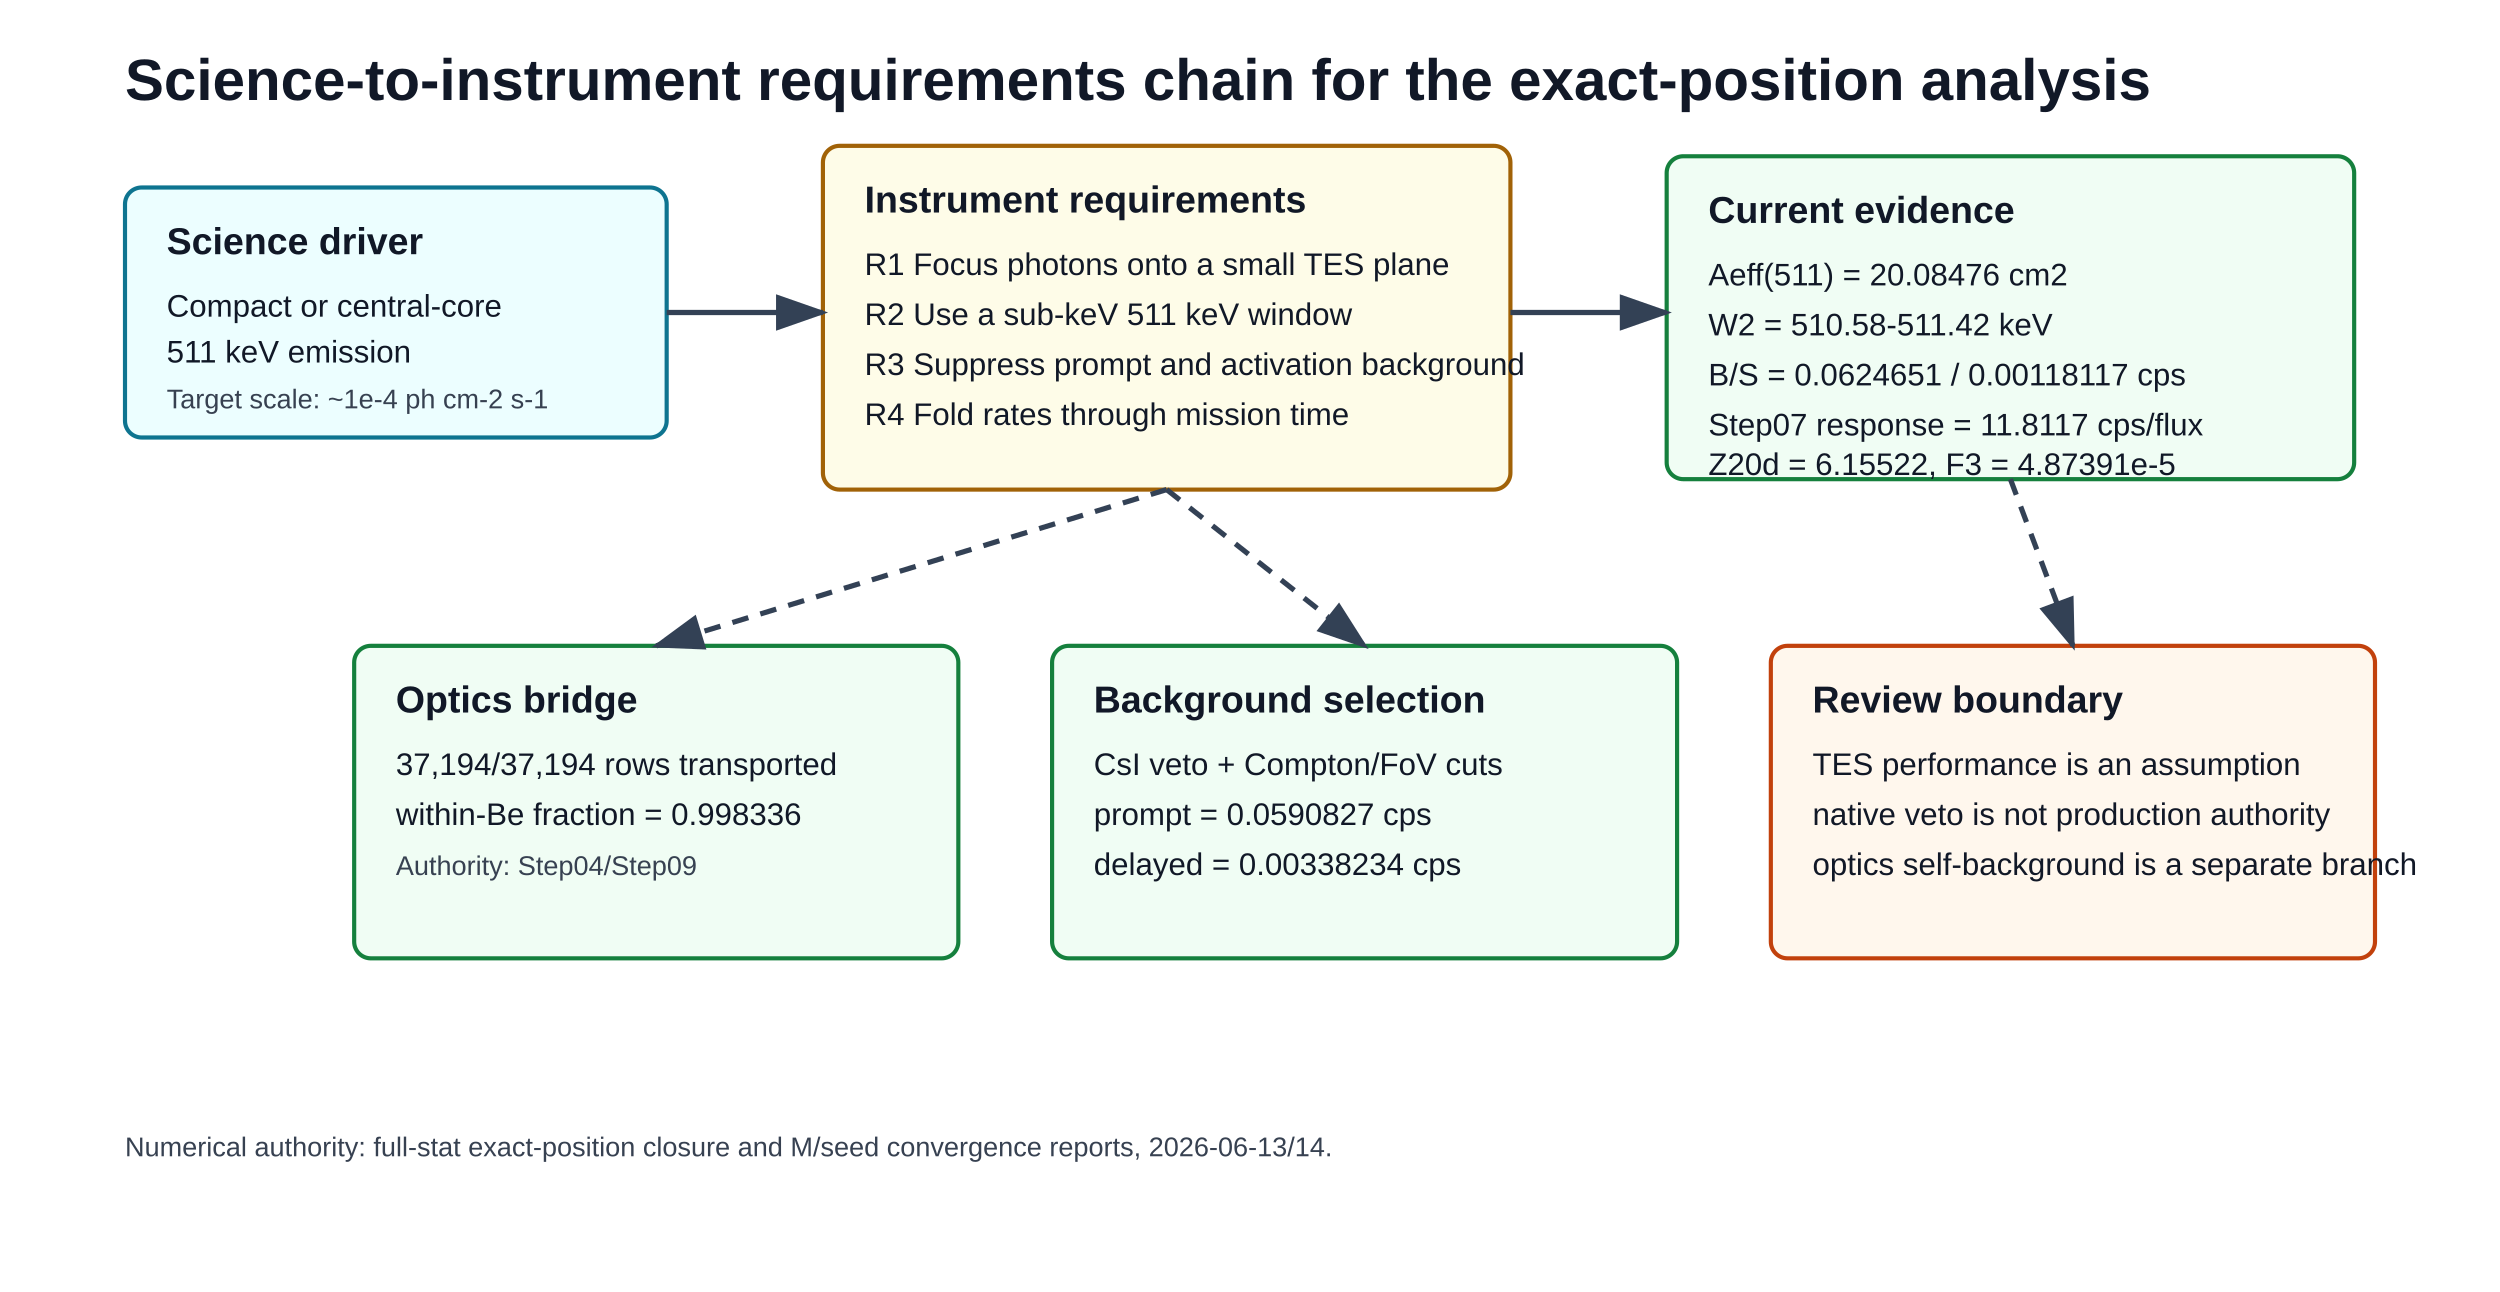
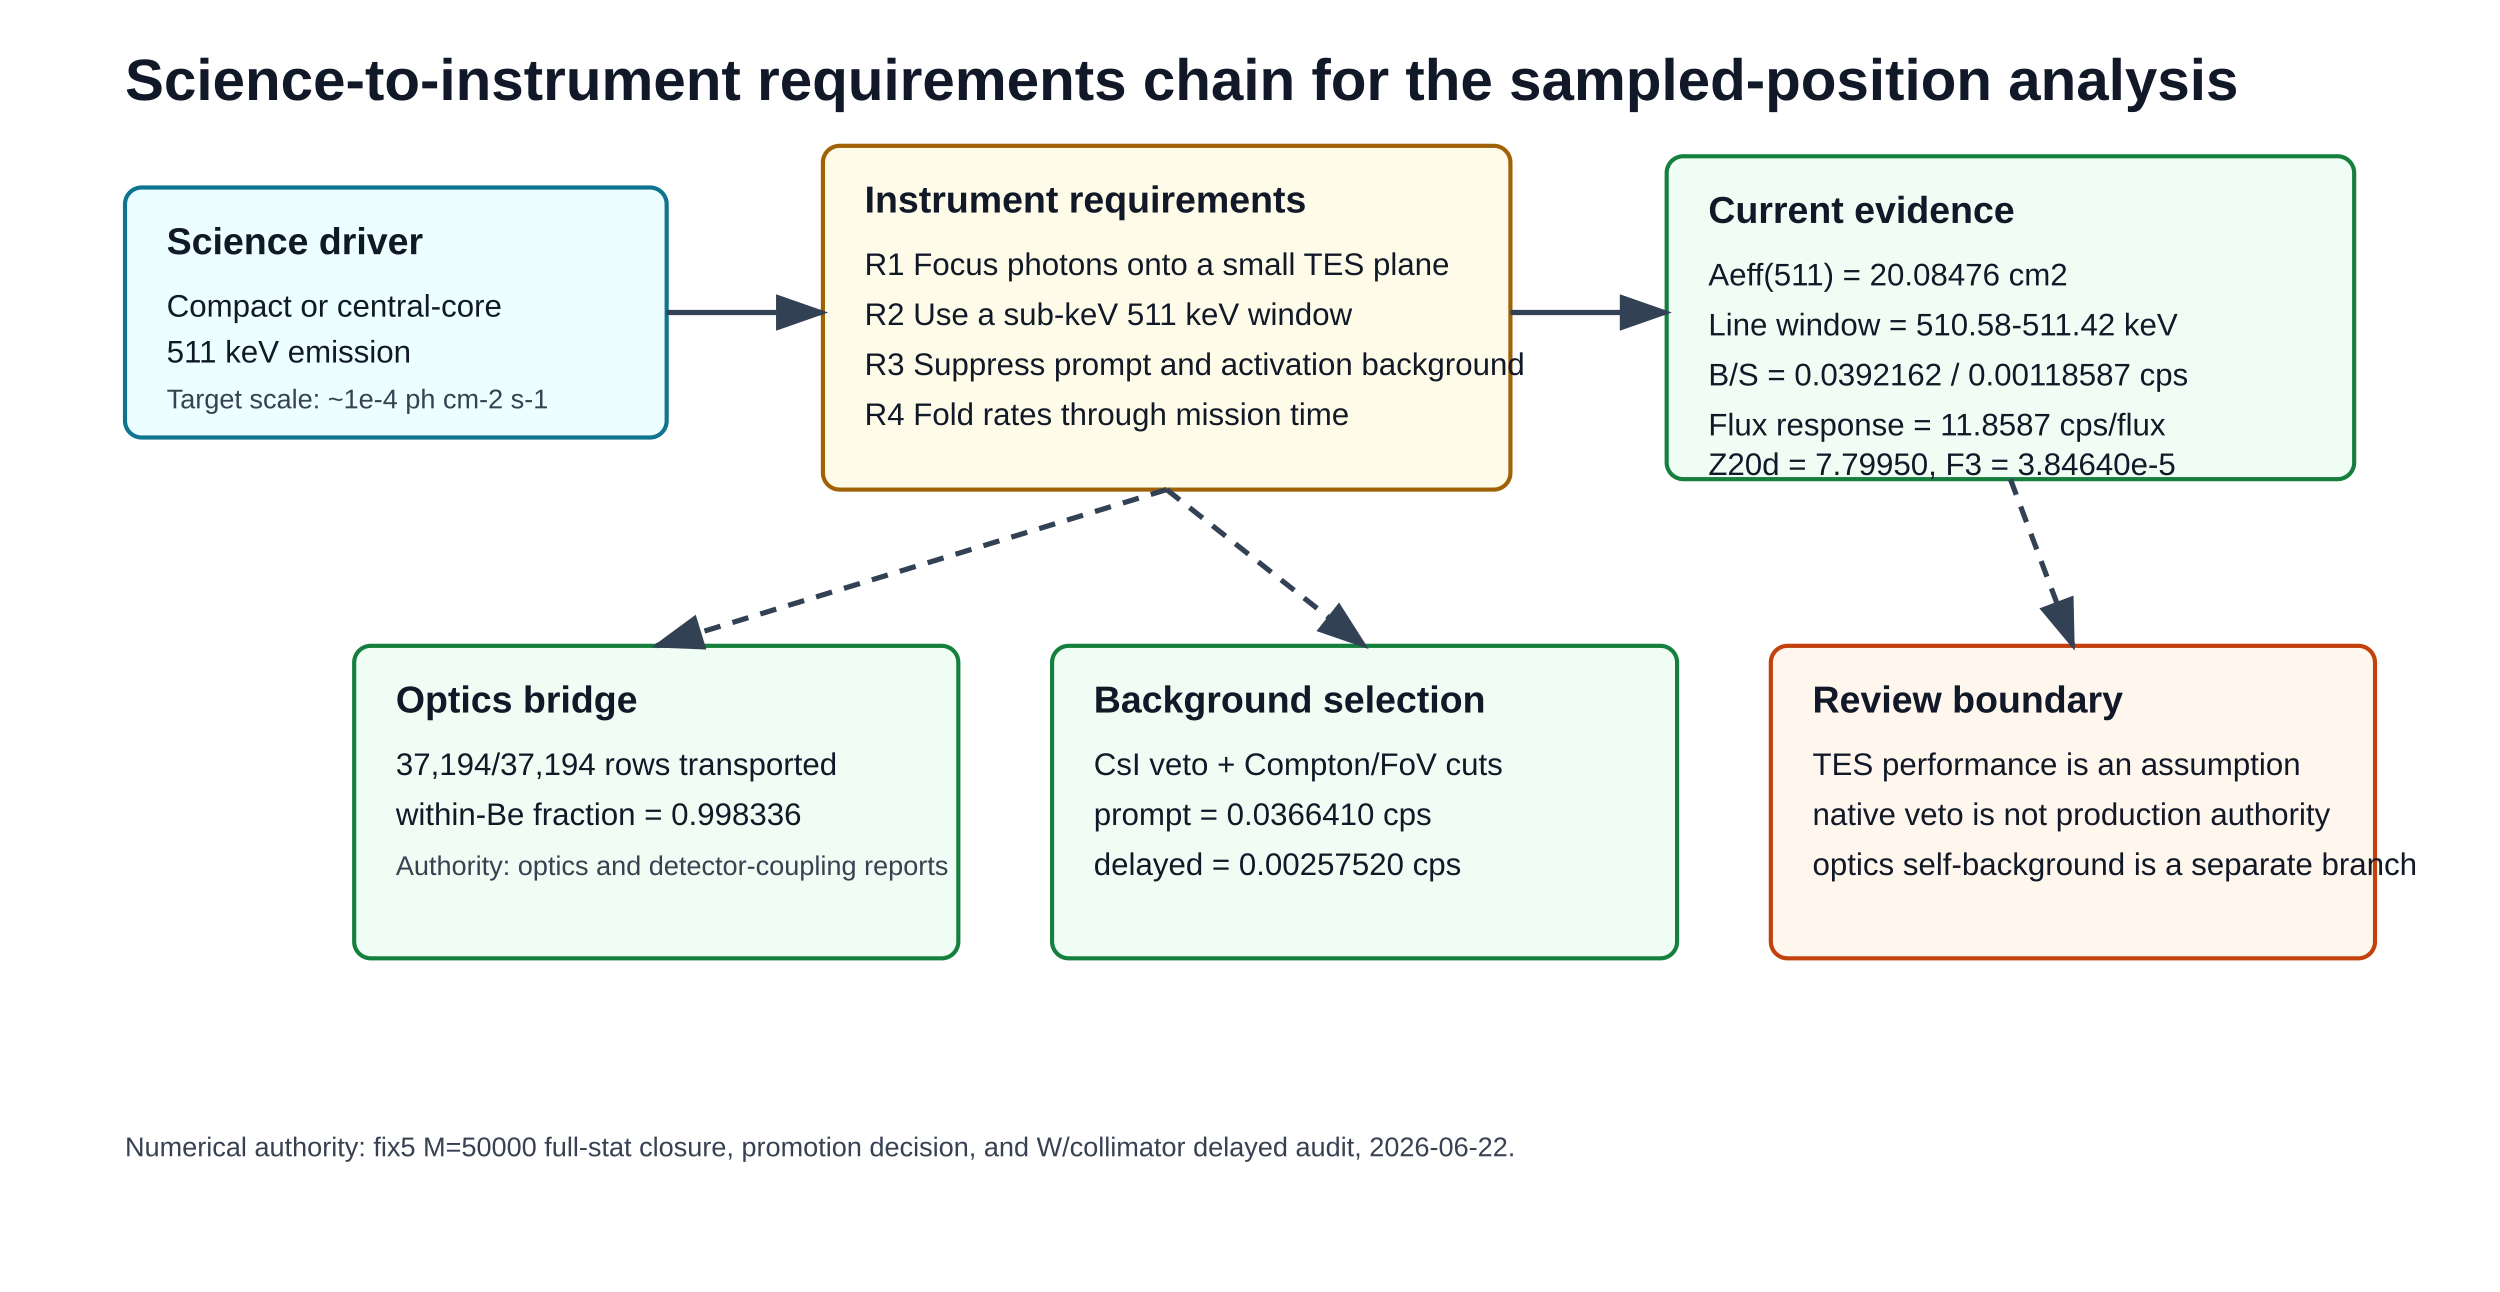
<svg xmlns="http://www.w3.org/2000/svg" width="1200" height="620" viewBox="0 0 1200 620">
  <defs>
    <style>
      .title { font: 700 28px Arial, sans-serif; fill: #111827; }
      .label { font: 600 18px Arial, sans-serif; fill: #111827; }
      .body { font: 15px Arial, sans-serif; fill: #111827; }
      .small { font: 13px Arial, sans-serif; fill: #374151; }
      .box { fill: #f8fafc; stroke: #334155; stroke-width: 2; rx: 8; }
      .driver { fill: #ecfeff; stroke: #0e7490; }
      .req { fill: #fefce8; stroke: #a16207; }
      .evidence { fill: #f0fdf4; stroke: #15803d; }
      .review { fill: #fff7ed; stroke: #c2410c; }
      .arrow { stroke: #334155; stroke-width: 2.5; fill: none; marker-end: url(#arrowhead); }
      .dash { stroke-dasharray: 8 6; }
    </style>
    <marker id="arrowhead" markerWidth="10" markerHeight="7" refX="9" refY="3.5" orient="auto">
      <polygon points="0 0, 10 3.5, 0 7" fill="#334155" />
    </marker>
  </defs>
-   <text x="60" y="48" class="title">Science-to-instrument requirements chain for the exact-position analysis</text>
+   <text x="60" y="48" class="title">Science-to-instrument requirements chain for the sampled-position analysis</text>
  <rect x="60" y="90" width="260" height="120" class="box driver" />
  <text x="80" y="122" class="label">Science driver</text>
  <text x="80" y="152" class="body">Compact or central-core</text>
  <text x="80" y="174" class="body">511 keV emission</text>
  <text x="80" y="196" class="small">Target scale: ~1e-4 ph cm-2 s-1</text>
  <rect x="395" y="70" width="330" height="165" class="box req" />
  <text x="415" y="102" class="label">Instrument requirements</text>
  <text x="415" y="132" class="body">R1 Focus photons onto a small TES plane</text>
  <text x="415" y="156" class="body">R2 Use a sub-keV 511 keV window</text>
  <text x="415" y="180" class="body">R3 Suppress prompt and activation background</text>
  <text x="415" y="204" class="body">R4 Fold rates through mission time</text>
  <rect x="800" y="75" width="330" height="155" class="box evidence" />
  <text x="820" y="107" class="label">Current evidence</text>
  <text x="820" y="137" class="body">Aeff(511) = 20.08476 cm2</text>
-   <text x="820" y="161" class="body">W2 = 510.58-511.42 keV</text>
-   <text x="820" y="185" class="body">B/S = 0.0624651 / 0.00118117 cps</text>
-   <text x="820" y="209" class="body">Step07 response = 11.8117 cps/flux</text>
-   <text x="820" y="228" class="body">Z20d = 6.15522, F3 = 4.87391e-5</text>
+   <text x="820" y="161" class="body">Line window = 510.58-511.42 keV</text>
+   <text x="820" y="185" class="body">B/S = 0.0392162 / 0.00118587 cps</text>
+   <text x="820" y="209" class="body">Flux response = 11.8587 cps/flux</text>
+   <text x="820" y="228" class="body">Z20d = 7.79950, F3 = 3.84640e-5</text>
  <path d="M 320 150 C 345 150, 365 150, 395 150" class="arrow" />
  <path d="M 725 150 C 755 150, 775 150, 800 150" class="arrow" />
  <rect x="170" y="310" width="290" height="150" class="box evidence" />
  <text x="190" y="342" class="label">Optics bridge</text>
  <text x="190" y="372" class="body">37,194/37,194 rows transported</text>
  <text x="190" y="396" class="body">within-Be fraction = 0.998336</text>
-   <text x="190" y="420" class="small">Authority: Step04/Step09</text>
+   <text x="190" y="420" class="small">Authority: optics and detector-coupling reports</text>
  <rect x="505" y="310" width="300" height="150" class="box evidence" />
  <text x="525" y="342" class="label">Background selection</text>
  <text x="525" y="372" class="body">CsI veto + Compton/FoV cuts</text>
-   <text x="525" y="396" class="body">prompt = 0.0590827 cps</text>
-   <text x="525" y="420" class="body">delayed = 0.00338234 cps</text>
+   <text x="525" y="396" class="body">prompt = 0.0366410 cps</text>
+   <text x="525" y="420" class="body">delayed = 0.00257520 cps</text>
  <rect x="850" y="310" width="290" height="150" class="box review" />
  <text x="870" y="342" class="label">Review boundary</text>
  <text x="870" y="372" class="body">TES performance is an assumption</text>
  <text x="870" y="396" class="body">native veto is not production authority</text>
  <text x="870" y="420" class="body">optics self-background is a separate branch</text>
  <path d="M 560 235 L 315 310" class="arrow dash" />
  <path d="M 560 235 L 655 310" class="arrow dash" />
  <path d="M 965 230 L 995 310" class="arrow dash" />
-   <text x="60" y="555" class="small">Numerical authority: full-stat exact-position closure and M/seed convergence reports, 2026-06-13/14.</text>
+   <text x="60" y="555" class="small">Numerical authority: fix5 M=50000 full-stat closure, promotion decision, and W/collimator delayed audit, 2026-06-22.</text>
</svg>
